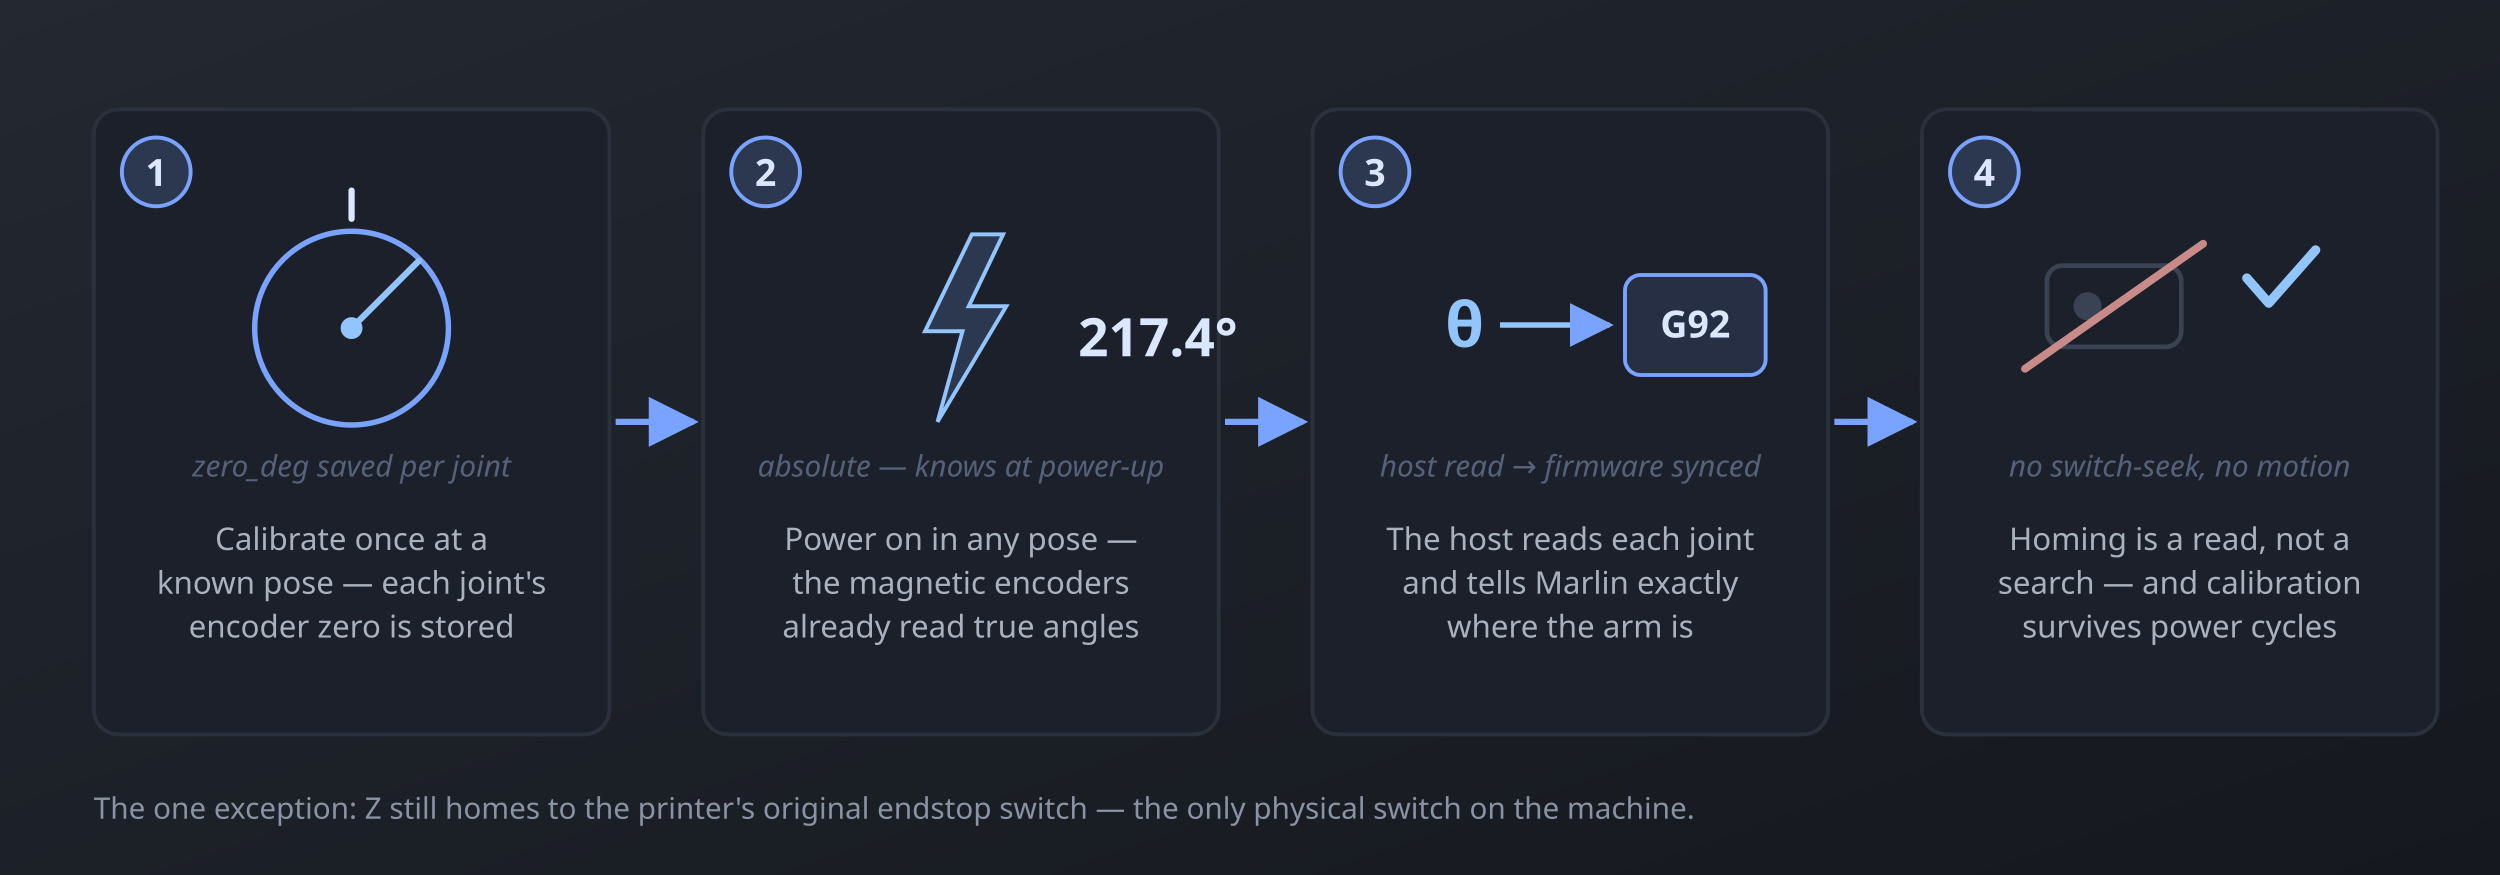
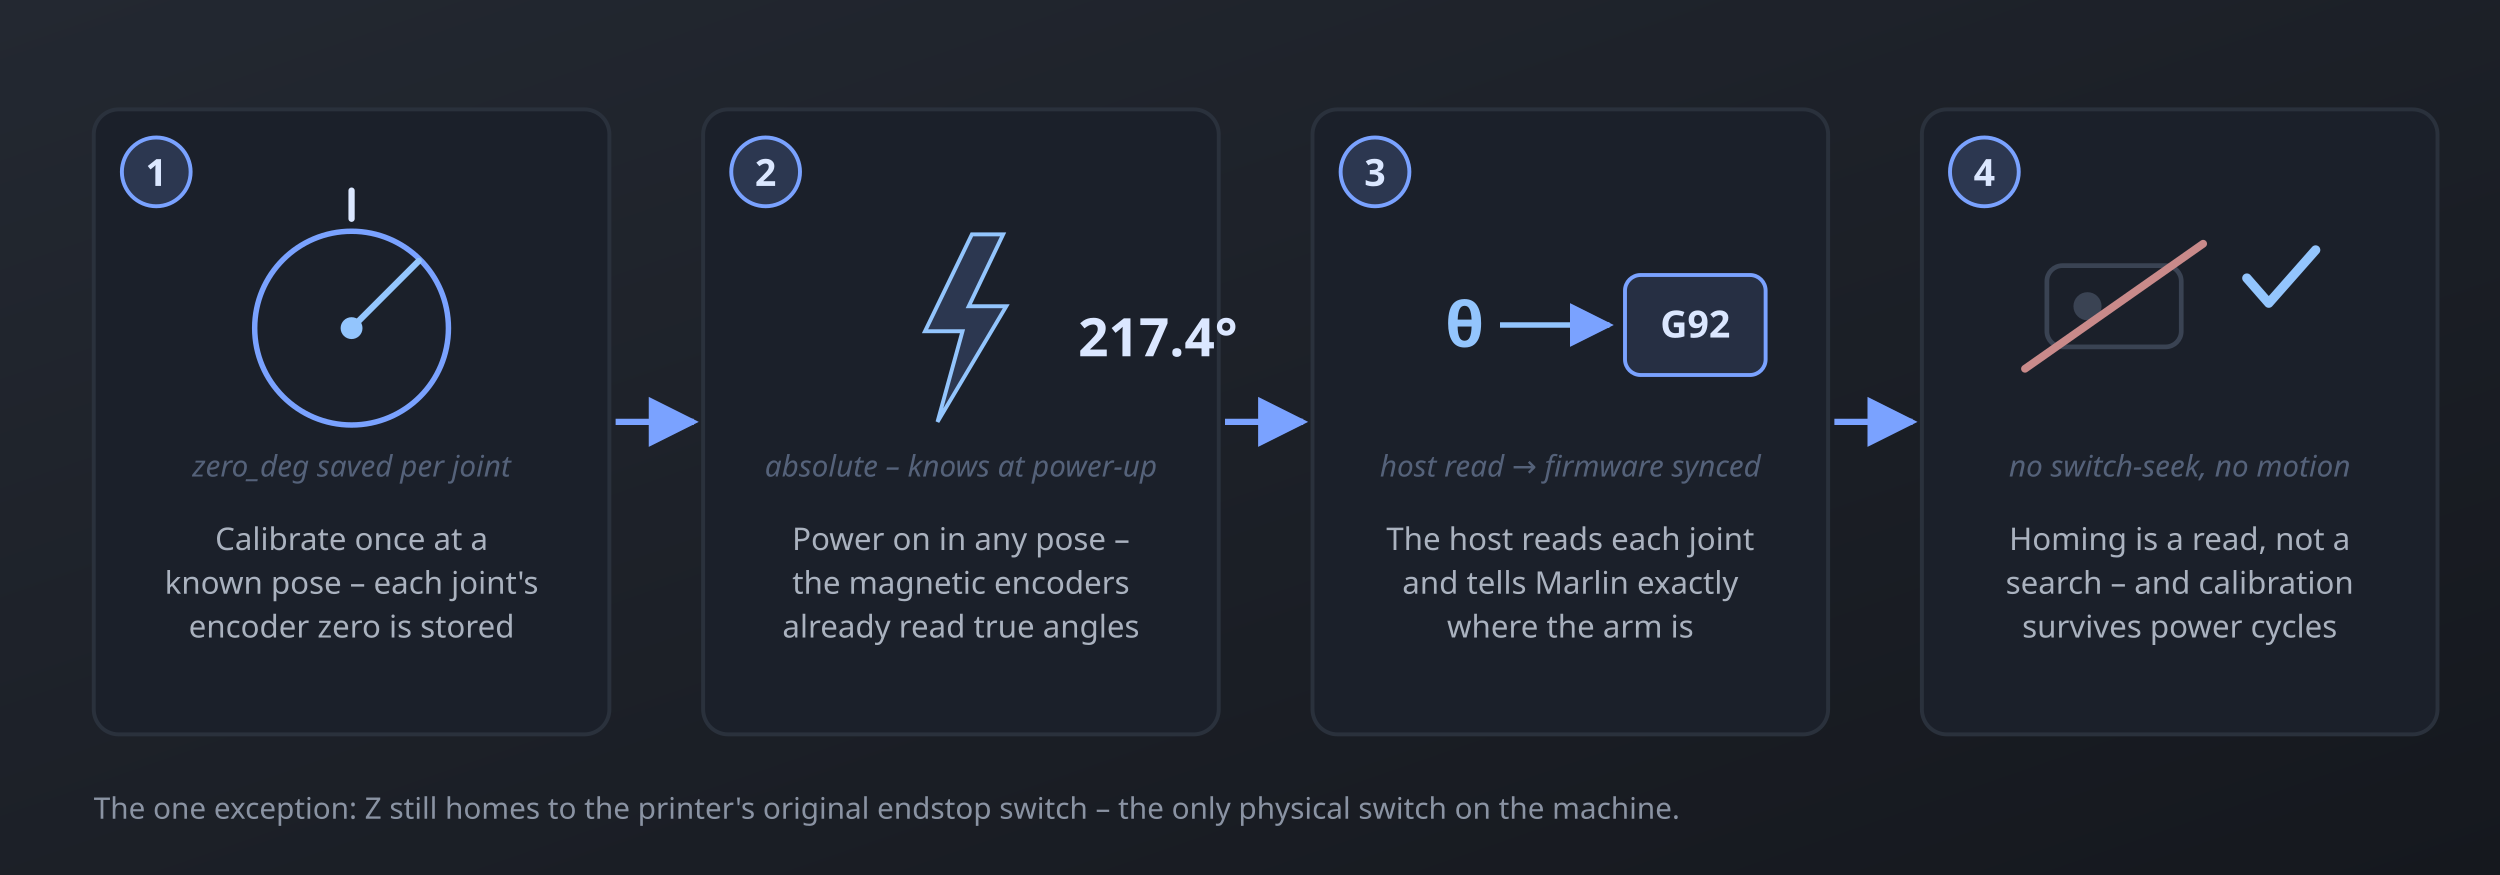
<svg xmlns="http://www.w3.org/2000/svg" viewBox="0 0 1600 560" role="img" aria-label="Four-step diagram of switch-free absolute-encoder homing" font-family="ui-sans-serif, system-ui, sans-serif">
  <defs>
    <linearGradient id="bgh" x1="0" y1="0" x2="1" y2="1">
      <stop offset="0" stop-color="#232831" />
      <stop offset="1" stop-color="#15181e" />
    </linearGradient>
    <marker id="arrh" viewBox="0 0 10 10" refX="9" refY="5" markerWidth="8" markerHeight="8" orient="auto-start-reverse">
      <path d="M0 0 L10 5 L0 10 z" fill="#7aa2ff" />
    </marker>
  </defs>
  <rect width="1600" height="560" fill="url(#bgh)" />
  <g fill="#1b202a" stroke="#2a313c" stroke-width="2.5">
    <rect x="60" y="70" width="330" height="400" rx="16" />
    <rect x="450" y="70" width="330" height="400" rx="16" />
    <rect x="840" y="70" width="330" height="400" rx="16" />
    <rect x="1230" y="70" width="330" height="400" rx="16" />
  </g>
  <g>
    <circle cx="100" cy="110" r="22" fill="rgb(122 162 255 / 0.18)" stroke="#7aa2ff" stroke-width="2.5" />
    <circle cx="490" cy="110" r="22" fill="rgb(122 162 255 / 0.18)" stroke="#7aa2ff" stroke-width="2.5" />
    <circle cx="880" cy="110" r="22" fill="rgb(122 162 255 / 0.18)" stroke="#7aa2ff" stroke-width="2.5" />
    <circle cx="1270" cy="110" r="22" fill="rgb(122 162 255 / 0.18)" stroke="#7aa2ff" stroke-width="2.5" />
    <g fill="#dbe7ff" font-size="24" font-weight="700" text-anchor="middle">
      <text x="100" y="119">1</text>
      <text x="490" y="119">2</text>
      <text x="880" y="119">3</text>
      <text x="1270" y="119">4</text>
    </g>
  </g>
  <g stroke="#7aa2ff" stroke-width="4" fill="none">
    <path d="M394 270 L444 270" marker-end="url(#arrh)" />
    <path d="M784 270 L834 270" marker-end="url(#arrh)" />
    <path d="M1174 270 L1224 270" marker-end="url(#arrh)" />
  </g>
  <circle cx="225" cy="210" r="62" fill="none" stroke="#7aa2ff" stroke-width="3.5" />
  <line x1="225" y1="210" x2="268" y2="167" stroke="#93c5fd" stroke-width="4" stroke-linecap="round" />
  <circle cx="225" cy="210" r="7" fill="#93c5fd" />
  <line x1="225" y1="140" x2="225" y2="122" stroke="#dbe7ff" stroke-width="4" stroke-linecap="round" />
  <text x="225" y="305" text-anchor="middle" fill="#55627a" font-size="19" font-style="italic">zero_deg saved per joint</text>
  <g fill="#aab2bf" font-size="20" text-anchor="middle">
    <text x="225" y="352">Calibrate once at a</text>
-     <text x="225" y="380">known pose — each joint's</text>
+     <text x="225" y="380">known pose – each joint's</text>
    <text x="225" y="408">encoder zero is stored</text>
  </g>
  <path d="M622 150 l-30 62 h24 l-16 58 44 -74 h-24 l22 -46 z" fill="rgb(122 162 255 / 0.18)" stroke="#93c5fd" stroke-width="2.5" />
  <text x="690" y="228" fill="#dbe7ff" font-size="34" font-weight="700">217.4°</text>
-   <text x="615" y="305" text-anchor="middle" fill="#55627a" font-size="19" font-style="italic">absolute — knows at power-up</text>
+   <text x="615" y="305" text-anchor="middle" fill="#55627a" font-size="19" font-style="italic">absolute – knows at power-up</text>
  <g fill="#aab2bf" font-size="20" text-anchor="middle">
-     <text x="615" y="352">Power on in any pose —</text>
+     <text x="615" y="352">Power on in any pose –</text>
    <text x="615" y="380">the magnetic encoders</text>
    <text x="615" y="408">already read true angles</text>
  </g>
  <text x="925" y="222" fill="#93c5fd" font-size="40" font-weight="700">θ</text>
  <path d="M960 208 L1030 208" stroke="#93c5fd" stroke-width="3.5" marker-end="url(#arrh)" />
  <rect x="1040" y="176" width="90" height="64" rx="10" fill="rgb(122 162 255 / 0.12)" stroke="#7aa2ff" stroke-width="2.5" />
  <text x="1085" y="216" text-anchor="middle" fill="#dbe7ff" font-size="24" font-weight="700">G92</text>
  <text x="1005" y="305" text-anchor="middle" fill="#55627a" font-size="19" font-style="italic">host read → firmware synced</text>
  <g fill="#aab2bf" font-size="20" text-anchor="middle">
    <text x="1005" y="352">The host reads each joint</text>
    <text x="1005" y="380">and tells Marlin exactly</text>
    <text x="1005" y="408">where the arm is</text>
  </g>
  <rect x="1310" y="170" width="86" height="52" rx="10" fill="none" stroke="#3a4353" stroke-width="3" />
  <circle cx="1336" cy="196" r="9" fill="#3a4353" />
  <line x1="1296" y1="236" x2="1410" y2="156" stroke="#c98a8a" stroke-width="5" stroke-linecap="round" />
  <path d="M1438 178 l14 16 l30 -34" stroke="#93c5fd" stroke-width="6" fill="none" stroke-linecap="round" stroke-linejoin="round" />
  <text x="1395" y="305" text-anchor="middle" fill="#55627a" font-size="19" font-style="italic">no switch-seek, no motion</text>
  <g fill="#aab2bf" font-size="20" text-anchor="middle">
    <text x="1395" y="352">Homing is a read, not a</text>
-     <text x="1395" y="380">search — and calibration</text>
+     <text x="1395" y="380">search – and calibration</text>
    <text x="1395" y="408">survives power cycles</text>
  </g>
-   <text x="60" y="524" fill="#8a93a3" font-size="19">The one exception: Z still homes to the printer's original endstop switch — the only physical switch on the machine.</text>
+   <text x="60" y="524" fill="#8a93a3" font-size="19">The one exception: Z still homes to the printer's original endstop switch – the only physical switch on the machine.</text>
</svg>
